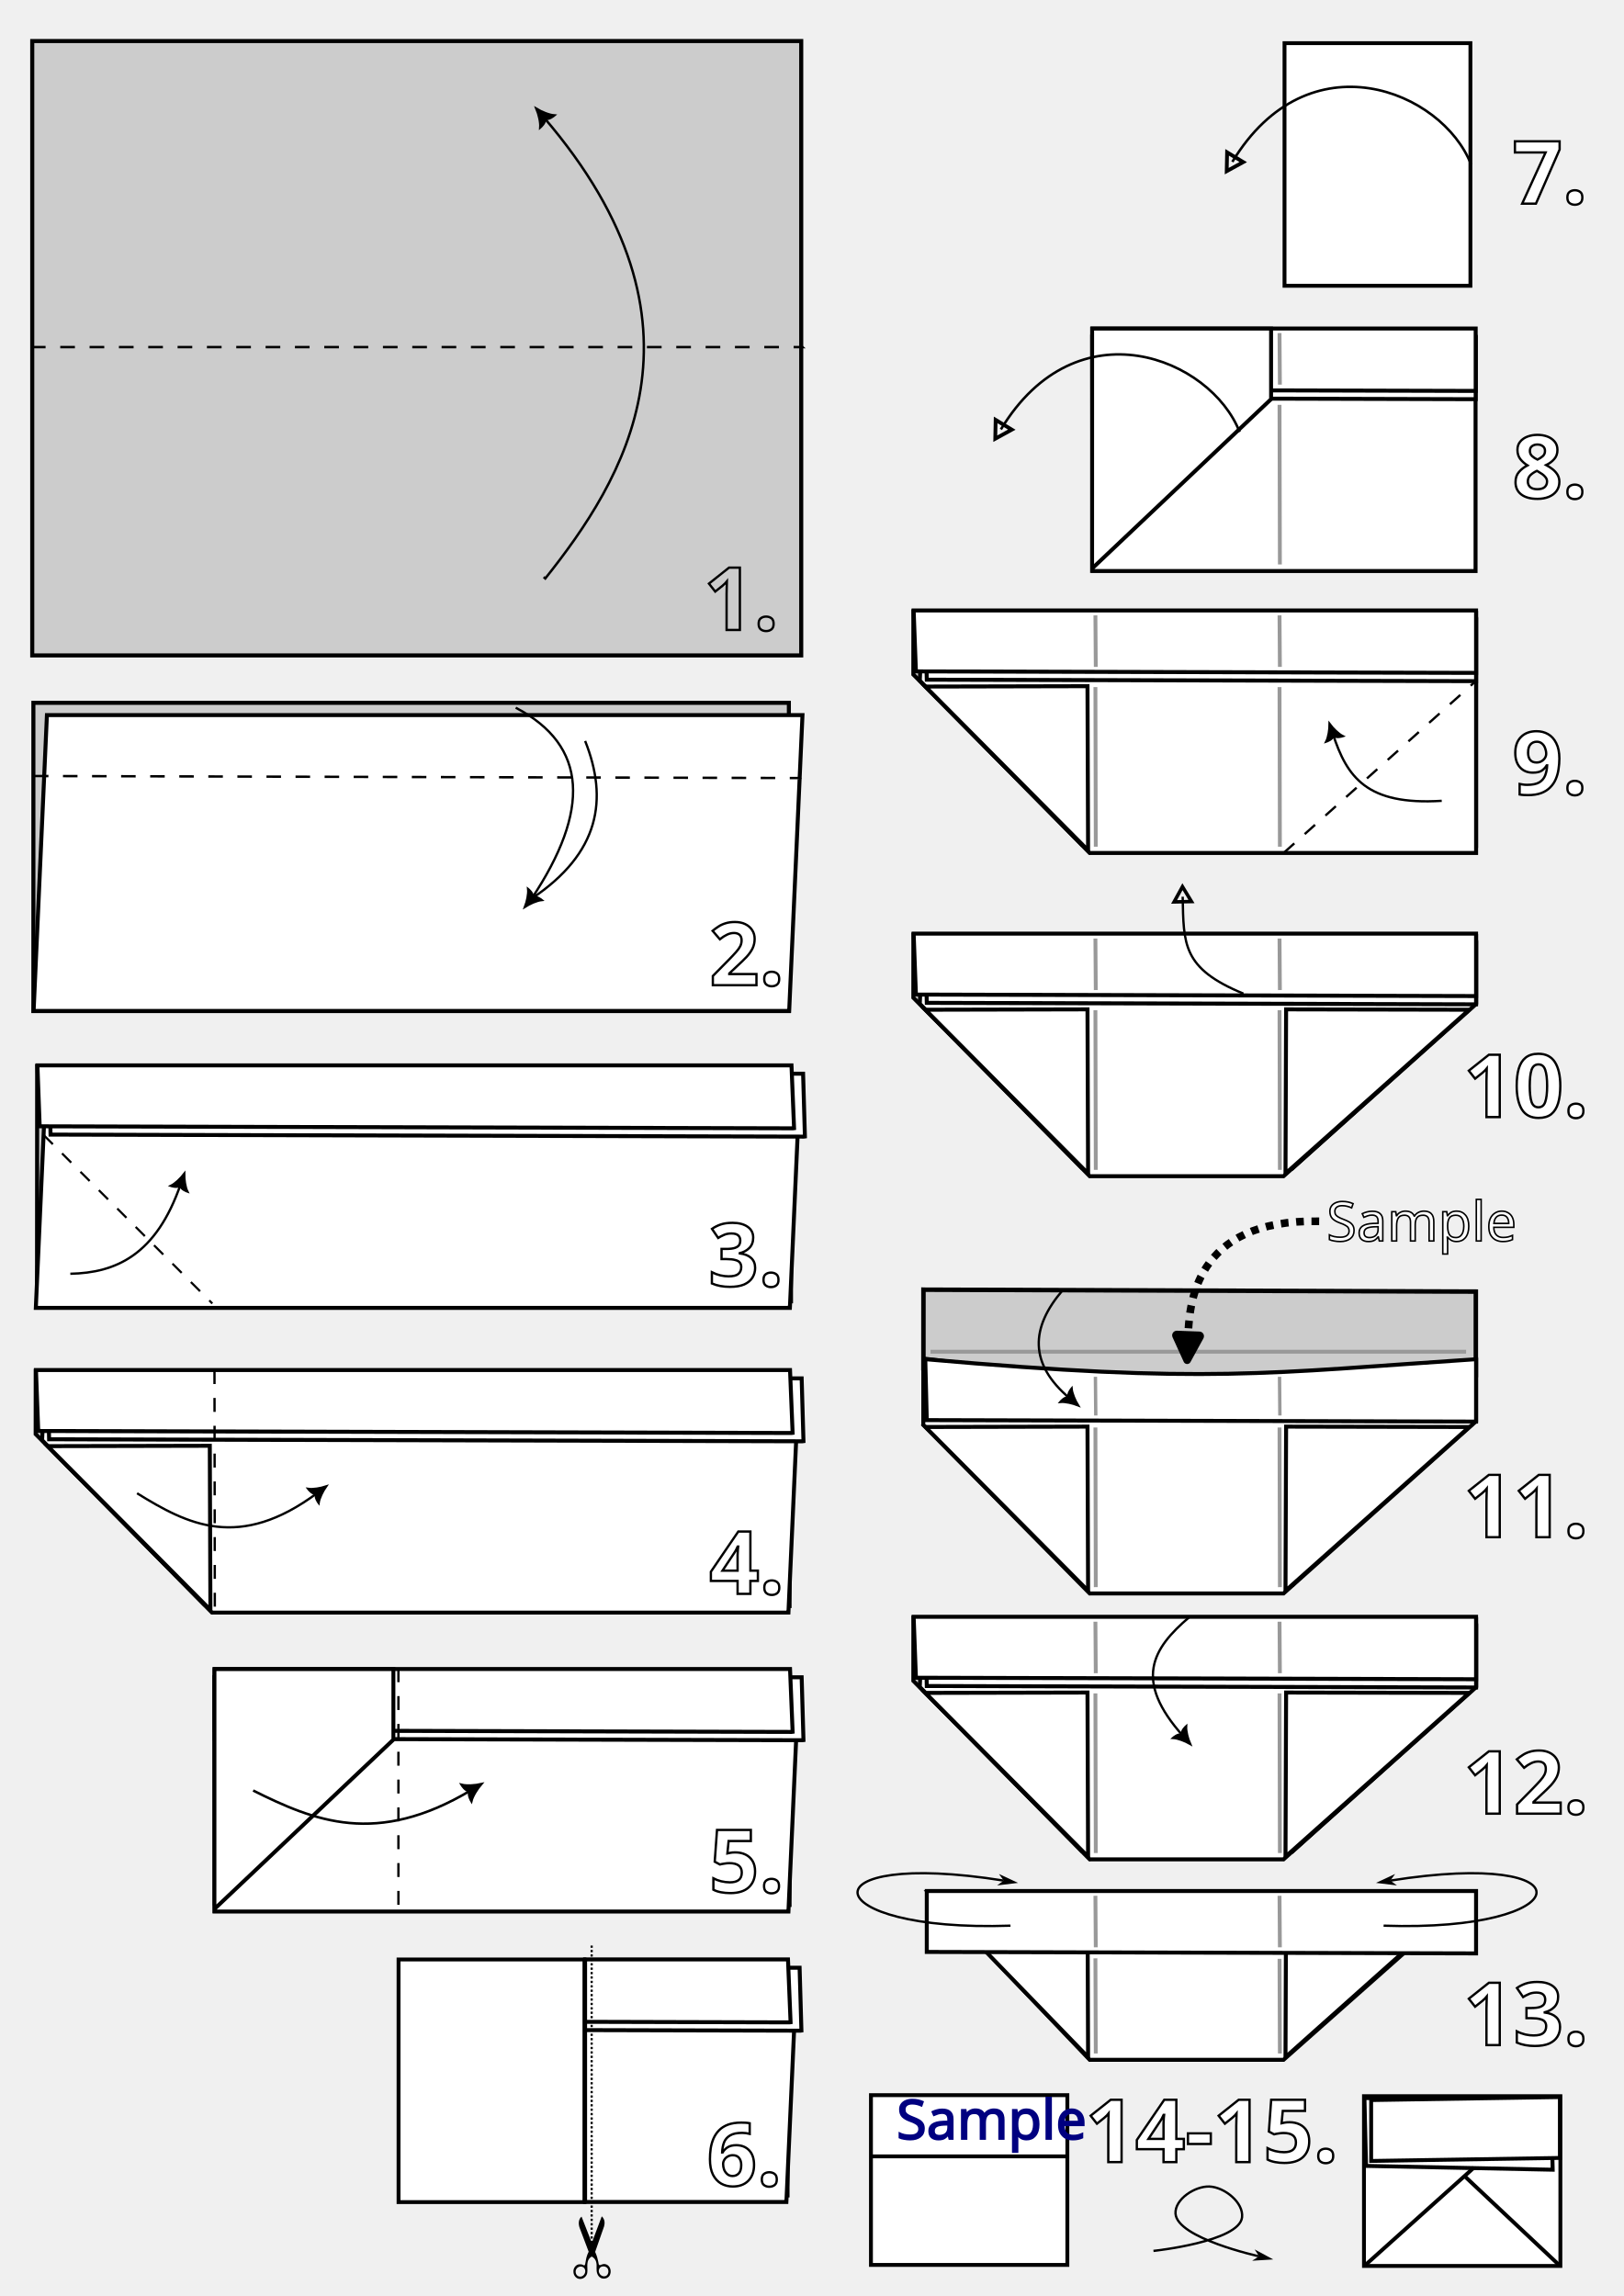
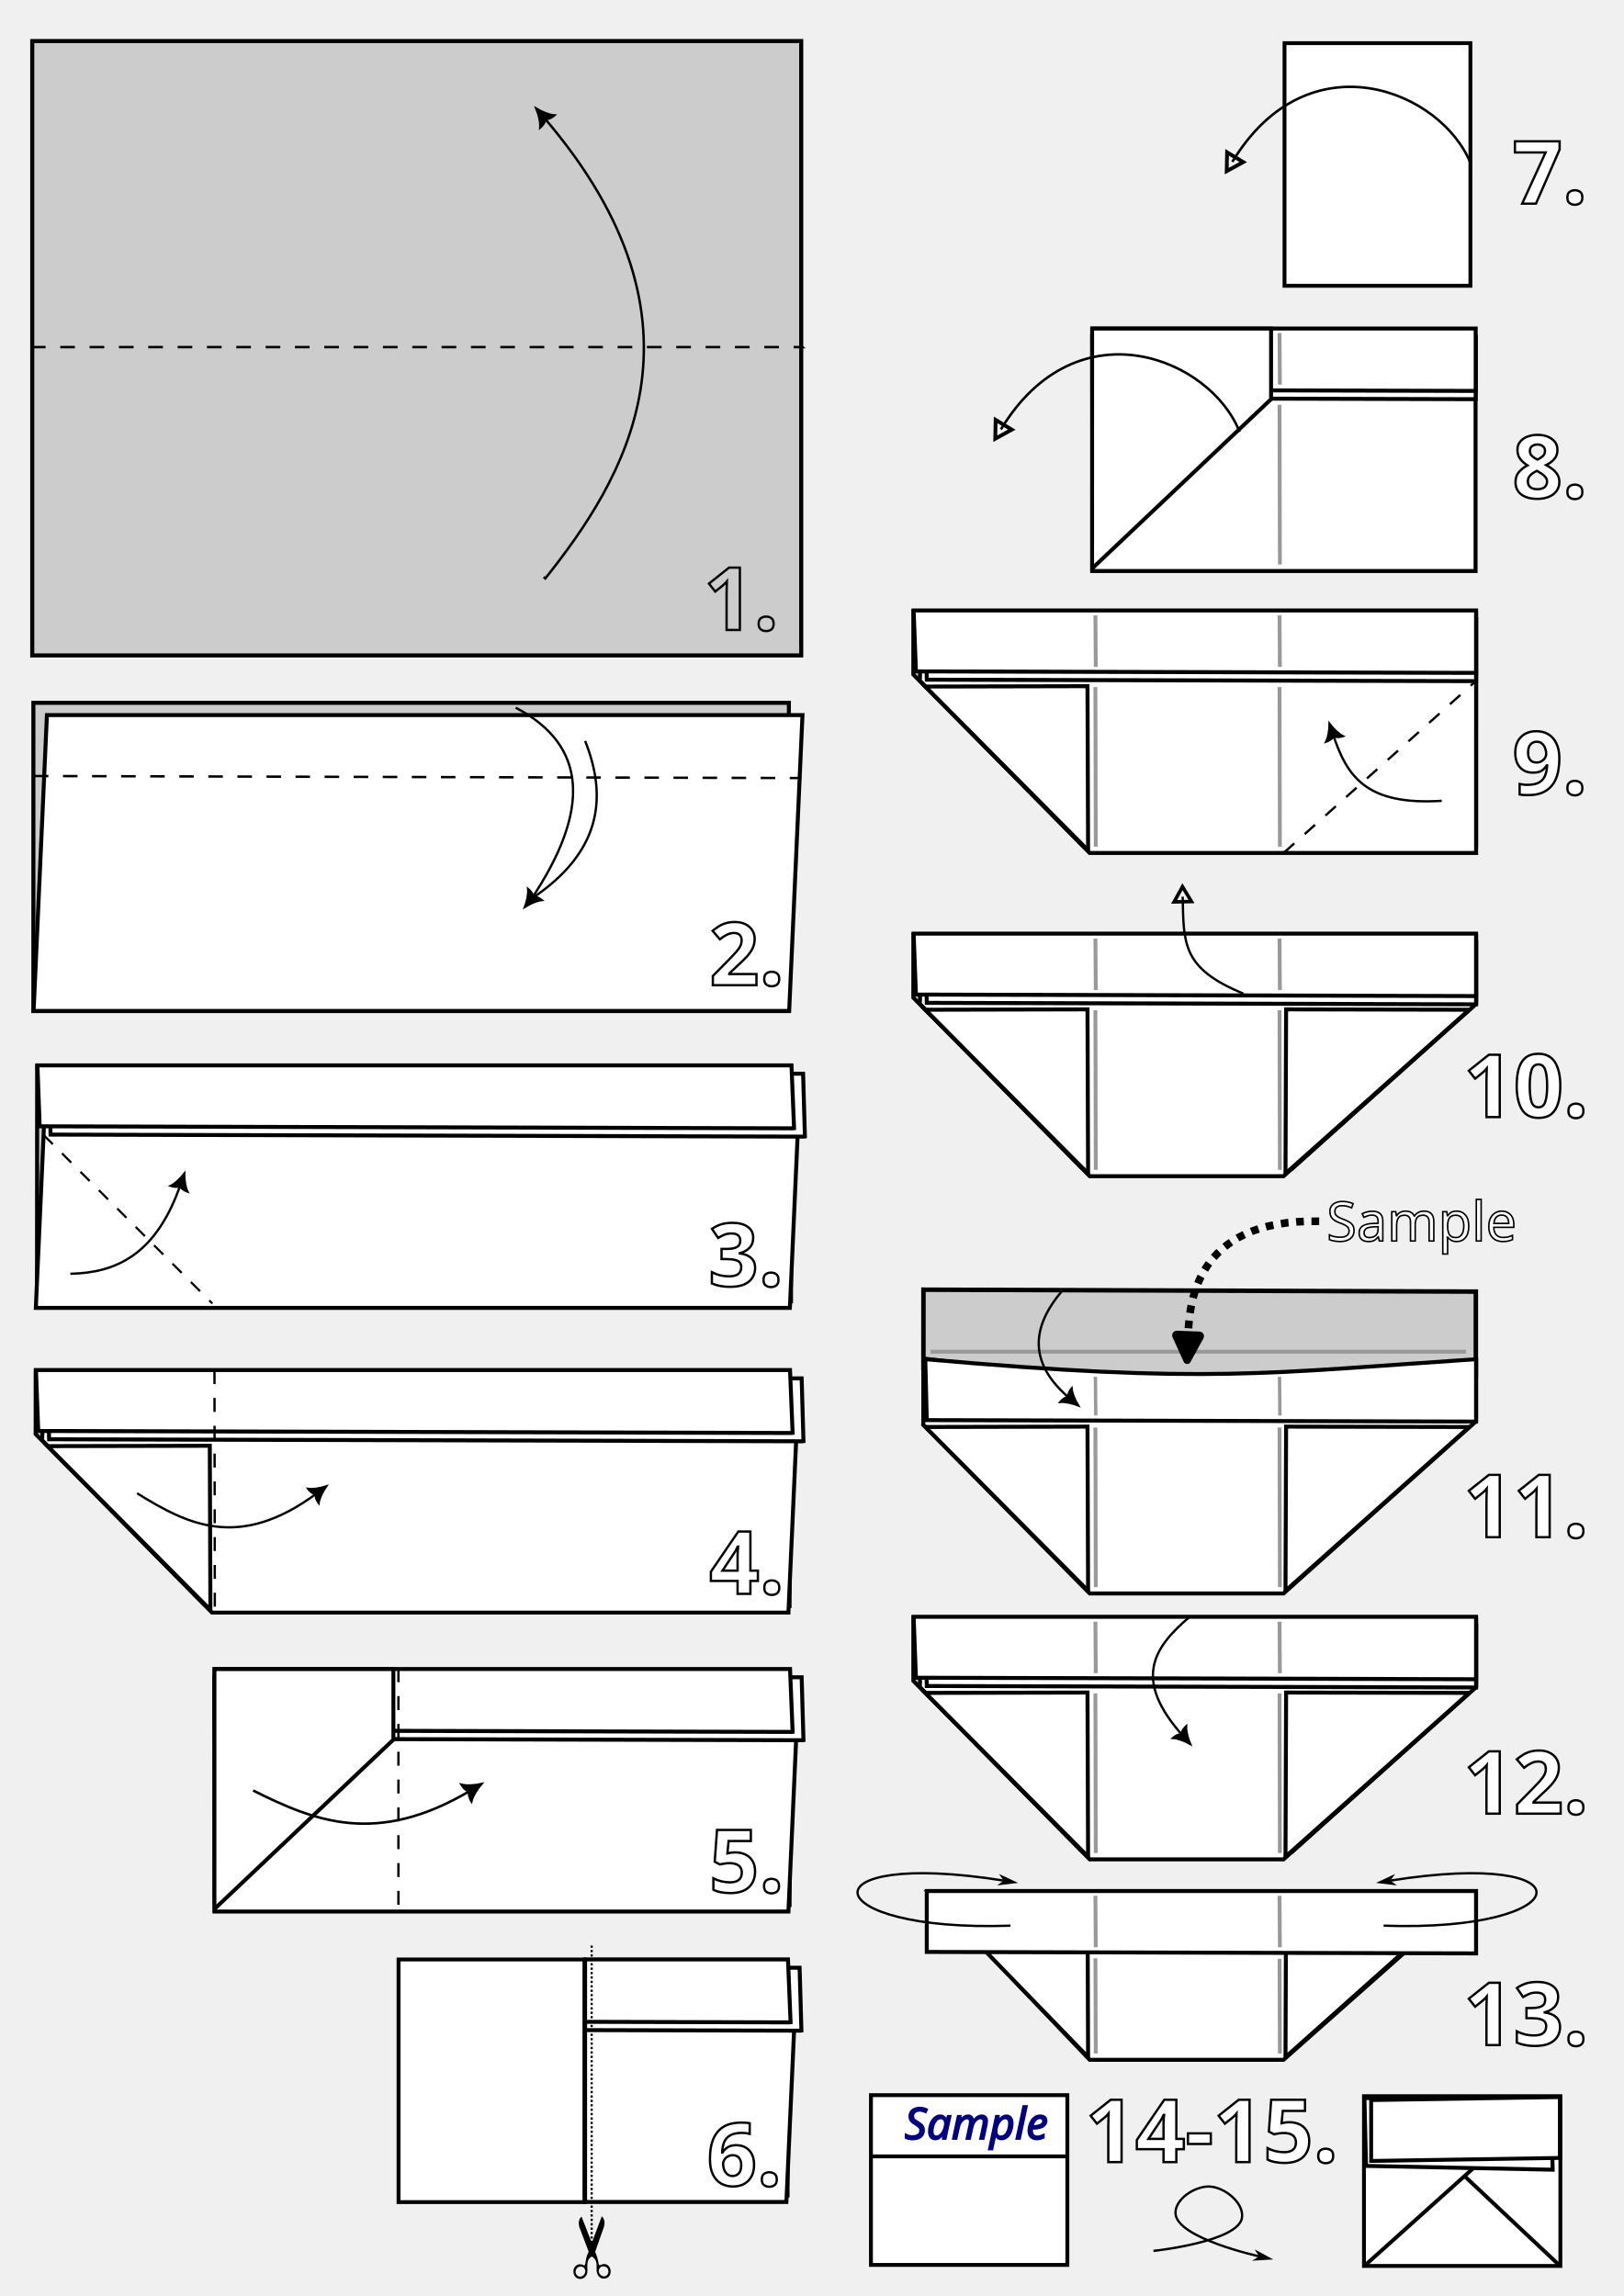
<svg xmlns="http://www.w3.org/2000/svg" width="210mm" height="297mm" viewBox="0 0 210 297" version="1.1" id="svg1" xml:space="preserve">
  <defs id="defs1">
    <marker style="overflow:visible" id="DartArrow" refX="0" refY="0" orient="auto-start-reverse" markerWidth="1" markerHeight="1" viewBox="0 0 1 1" preserveAspectRatio="xMidYMid">
      <path style="fill:context-stroke;fill-rule:evenodd;stroke:none" d="M 0,0 5,-5 -12.5,0 5,5 Z" transform="scale(-0.5)" id="path6" />
    </marker>
    <marker style="overflow:visible" id="RoundedArrow" refX="0" refY="0" orient="auto-start-reverse" markerWidth="0.7" markerHeight="0.7" viewBox="0 0 1 1" preserveAspectRatio="xMidYMid">
      <path transform="scale(0.7)" d="m -0.211,-4.106 6.422,3.211 a 1,1 90 0 1 0,1.789 L -0.211,4.106 A 1.236,1.236 31.717 0 1 -2,3 v -6 a 1.236,1.236 148.283 0 1 1.789,-1.106 z" style="fill:context-stroke;fill-rule:evenodd;stroke:none" id="path153" />
    </marker>
    <marker style="overflow:visible" id="ColoredTriangle" refX="0" refY="0" orient="auto-start-reverse" markerWidth="1.5" markerHeight="1.5" viewBox="0 0 1 1" preserveAspectRatio="xMidYMid">
      <path transform="scale(0.5)" style="fill:context-fill;fill-rule:evenodd;stroke:context-stroke;stroke-width:2" d="M 5.77,0 -2.88,5 V -5 Z" id="path5" />
    </marker>
    <marker style="overflow:visible" id="marker37" refX="0" refY="0" orient="129.00" markerWidth="1.5" markerHeight="1.5" viewBox="0 0 1 1" preserveAspectRatio="xMidYMid">
      <path transform="scale(0.5)" style="fill:context-stroke;fill-rule:evenodd;stroke:context-stroke;stroke-width:1pt" d="m 6,0 c -3,1 -7,3 -9,5 0,0 0,-4 2,-5 -2,-1 -2,-5 -2,-5 2,2 6,4 9,5 z" id="path37" />
    </marker>
    <marker style="overflow:visible" id="ArrowTriangleStylized" refX="0" refY="0" orient="auto-start-reverse" markerWidth="1.5" markerHeight="1.5" viewBox="0 0 1 1" preserveAspectRatio="xMidYMid">
      <path transform="scale(0.5)" style="fill:context-stroke;fill-rule:evenodd;stroke:context-stroke;stroke-width:1pt" d="m 6,0 c -3,1 -7,3 -9,5 0,0 0,-4 2,-5 -2,-1 -2,-5 -2,-5 2,2 6,4 9,5 z" id="path4" />
    </marker>
    <linearGradient id="swatch1">
      <stop style="stop-color:#000000;stop-opacity:1;" offset="0" id="stop1" />
    </linearGradient>
    <marker refX="0" refY="0" orient="auto" id="Scissors" style="overflow:visible">
      <path d="M 9.09,-3.606 C 8.12,-4.777 6.37,-4.736 5.062,-4.233 l -8.212,3.078 c -2.388,-1.307 -4.748,-0.933 -4.748,-1.569 0,-0.497 0.457,-0.388 0.388,-1.683 -0.066,-1.243 -1.364,-2.163 -2.59,-2.082 -1.227,-0.007 -2.499,0.933 -2.51,2.23 -0.091,1.306 1.007,2.52 2.307,2.605 1.522,0.227 4.218,-0.696 5.483,1.571 -0.942,1.738 -2.614,1.743 -4.126,1.656 -1.255,-0.072 -2.762,0.287 -3.361,1.521 -0.578,1.182 -0.011,2.865 1.317,3.226 1.34,0.492 3.181,-0.13 3.499,-1.671 0.246,-1.188 -0.595,-1.746 -0.273,-2.177 0.244,-0.325 1.791,-0.137 4.547,-1.375 L 5.676,4.233 C 6.8,4.547 8.173,4.536 9.168,3.431 L -0.052,-0.054 9.09,-3.606 z m -18.308,-1.901 c 1.295,0.723 1.189,2.684 -0.156,3.063 -1.217,0.424 -2.771,-0.759 -2.383,-2.077 0.227,-1.082 1.653,-1.481 2.54,-0.986 z m 0.056,8.017 c 1.351,0.499 1.121,2.784 -0.252,3.092 -0.911,0.316 -2.214,-0.139 -2.306,-1.212 -0.178,-1.305 1.356,-2.484 2.558,-1.879 z" id="schere" style="marker-start:none" />
    </marker>
  </defs>
  <g id="layer1">
    <g id="g1">
      <rect style="fill:#cccccc;fill-opacity:1;stroke:#000000;stroke-width:0.527;stroke-dasharray:none;stroke-opacity:1" id="rect1" width="99.455" height="79.473" x="4.17" y="5.309" />
      <path style="fill:none;stroke:#000000;stroke-width:0.316;stroke-dasharray:1.897, 1.897;stroke-dashoffset:0" d="M 3.998,44.901 H 103.79 l -0.208,-0.187" id="path8" />
      <path style="fill:none;stroke:#000000;stroke-width:0.316;stroke-dasharray:none;stroke-dashoffset:0;marker-start:url(#ArrowTriangleStylized)" d="m 70.318,15.164 c 23.14,26.95 10.189,47.091 0.208,59.661 l -0.208,-0.187" id="path9" />
      <text xml:space="preserve" style="font-style:normal;font-variant:normal;font-weight:bold;font-stretch:normal;font-size:11.289px;line-height:0;font-family:'Century Gothic';-inkscape-font-specification:'Century Gothic Bold';fill:none;stroke:#000000;stroke-width:0.3;stroke-dasharray:none;stroke-dashoffset:0" x="91.02" y="81.492" id="text208">
        <tspan id="tspan208" style="font-style:normal;font-variant:normal;font-weight:bold;font-stretch:normal;font-size:11.289px;font-family:'Century Gothic';-inkscape-font-specification:'Century Gothic Bold';stroke-width:0.3;stroke-dasharray:none;fill:none" x="91.02" y="81.492">1.</tspan>
      </text>
    </g>
    <g id="g2">
      <path id="path13" style="fill:#cccccc;fill-opacity:1;stroke:#000000;stroke-width:0.523;stroke-dasharray:none;stroke-opacity:1" d="M 4.317,90.915 V 130.787 H 102.027 V 90.915 Z" />
      <path id="path12" style="fill:#ffffff;fill-opacity:1;stroke:#000000;stroke-width:0.514;stroke-dasharray:none;stroke-opacity:1" d="M 4.348,130.772 H 102.067 l 0.007,-0.144 -0.04,-0.037 0.045,-0.079 1.709,-38.01 H 6.069 Z" />
      <path style="fill:#ffffff;stroke:#000000;stroke-width:0.313;stroke-dasharray:1.88, 1.88;stroke-dashoffset:0" d="m 4.384,100.381 98.933,0.264 0.289,0.132" id="path14" />
      <path style="fill:none;stroke:#000000;stroke-width:0.3;stroke-dasharray:none;stroke-dashoffset:0;marker-mid:url(#marker37)" d="m 66.7,91.545 c 9.377,4.909 9.641,13.302 2.058,24.696 8.835,-5.904 9.909,-12.871 6.922,-20.393" id="path36" />
      <text xml:space="preserve" style="font-style:normal;font-variant:normal;font-weight:bold;font-stretch:normal;font-size:11.289px;line-height:0;font-family:'Century Gothic';-inkscape-font-specification:'Century Gothic Bold';fill:#ffffff;stroke:#000000;stroke-width:0.3;stroke-dasharray:none;stroke-dashoffset:0" x="91.742" y="127.439" id="text209">
        <tspan id="tspan209" style="stroke-width:0.3;fill:#ffffff" x="91.742" y="127.439">2.</tspan>
      </text>
    </g>
    <g id="g3">
      <path id="path26" style="fill:#cccccc;fill-opacity:1;stroke:#000000;stroke-width:0.522;stroke-dasharray:none;stroke-opacity:1" d="m 4.806,137.931 -0.018,30.403 H 102.304 V 138.193 L 4.854,137.932 Z" />
      <path id="path30" style="fill:#ffffff;fill-opacity:1;stroke:#000000;stroke-width:0.514;stroke-dasharray:none;stroke-opacity:1" d="m 5.997,138.802 -1.364,30.384 H 102.159 l 0.007,-0.144 -0.04,-0.037 0.045,-0.08 1.338,-29.816 -0.102,-0.047 z" />
      <path id="path31" style="fill:#ffffff;fill-opacity:1;stroke:#000000;stroke-width:0.514;stroke-dasharray:none;stroke-opacity:1" d="m 6.538,146.767 97.427,0.261 0.137,-0.019 -0.234,-8.123 H 6.342 Z" />
      <path id="path34" style="fill:#ffffff;fill-opacity:1;stroke:#000000;stroke-width:0.514;stroke-dasharray:none;stroke-opacity:1" d="m 5.133,145.693 97.43,0.261 0.137,-0.019 -0.334,-8.123 H 4.84 Z" />
      <path style="fill:none;stroke:#000000;stroke-width:0.28;stroke-dasharray:1.682, 1.682;stroke-dashoffset:0" d="M 5.644,146.825 27.459,168.61" id="path38" />
      <path style="fill:none;stroke:#000000;stroke-width:0.3;stroke-dasharray:none;stroke-dashoffset:0;marker-end:url(#ArrowTriangleStylized)" d="M 9.096,164.768 C 14.98,164.649 20.216,162.357 23.384,153.126" id="path39" />
      <text xml:space="preserve" style="font-style:normal;font-variant:normal;font-weight:bold;font-stretch:normal;font-size:11.289px;line-height:0;font-family:'Century Gothic';-inkscape-font-specification:'Century Gothic Bold';fill:#ffffff;stroke:#000000;stroke-width:0.3;stroke-dasharray:none;stroke-dashoffset:0" x="91.648" y="166.354" id="text210">
        <tspan id="tspan210" style="stroke-width:0.3;fill:#ffffff" x="91.648" y="166.354">3.</tspan>
      </text>
    </g>
    <g id="g4">
      <path id="path47" style="fill:#cccccc;fill-opacity:1;stroke:#000000;stroke-width:0.522;stroke-dasharray:none;stroke-opacity:1" d="m 4.619,177.343 -0.005,8.167 21.815,22.038 75.688,0.198 V 177.604 L 4.667,177.344 Z" />
      <path id="path48" style="fill:#ffffff;fill-opacity:1;stroke:#000000;stroke-width:0.514;stroke-dasharray:none;stroke-opacity:1" d="m 5.809,178.213 -0.361,8.028 0.041,0.095 21.928,22.261 h 74.554 l 0.007,-0.144 -0.04,-0.037 0.045,-0.08 1.338,-29.816 -0.102,-0.047 z" />
      <path id="path49" style="fill:#ffffff;fill-opacity:1;stroke:#000000;stroke-width:0.514;stroke-dasharray:none;stroke-opacity:1" d="m 6.351,186.178 97.427,0.261 0.137,-0.019 -0.234,-8.123 H 6.155 Z" />
      <path id="path50" style="fill:#ffffff;fill-opacity:1;stroke:#000000;stroke-width:0.514;stroke-dasharray:none;stroke-opacity:1" d="m 4.945,185.105 97.43,0.261 0.137,-0.019 -0.334,-8.123 H 4.653 Z" />
      <path id="path51" style="fill:#ffffff;fill-opacity:1;stroke:#000000;stroke-width:0.514;stroke-dasharray:none;stroke-opacity:1" d="m 6.173,187.067 21.04,21.186 -0.079,-21.233 z" />
      <path style="fill:none;stroke:#000000;stroke-width:0.3;stroke-dasharray:1.8, 1.8;stroke-dashoffset:0" d="m 27.739,177.232 0.047,31.431" id="path52" />
      <path style="fill:none;stroke:#000000;stroke-width:0.3;stroke-dasharray:none;stroke-dashoffset:0;marker-end:url(#ArrowTriangleStylized)" d="m 17.728,193.163 c 6.521,4.035 13.195,7.499 23.349,-0.066" id="path53" />
      <text xml:space="preserve" style="font-style:normal;font-variant:normal;font-weight:bold;font-stretch:normal;font-size:11.289px;line-height:0;font-family:'Century Gothic';-inkscape-font-specification:'Century Gothic Bold';fill:#ffffff;stroke:#000000;stroke-width:0.3;stroke-dasharray:none;stroke-dashoffset:0" x="91.753" y="206.172" id="text211">
        <tspan id="tspan211" style="stroke-width:0.3;fill:#ffffff" x="91.753" y="206.172">4.</tspan>
      </text>
    </g>
    <g id="g5">
      <path id="path62" style="fill:#cccccc;fill-opacity:1;stroke:#000000;stroke-width:0.522;stroke-dasharray:none;stroke-opacity:1" d="m 27.783,216.074 v 30.145 l 74.334,0.195 v -30.141 z" />
      <path id="path61" style="fill:#ffffff;fill-opacity:1;stroke:#000000;stroke-width:0.514;stroke-dasharray:none;stroke-opacity:1" d="m 27.743,216.94 0.039,30.325 h 74.189 l 0.007,-0.144 -0.04,-0.037 0.045,-0.08 1.338,-29.816 -0.102,-0.047 z" />
      <path id="path64" style="fill:#ffffff;fill-opacity:1;stroke:#000000;stroke-width:0.514;stroke-dasharray:none;stroke-opacity:1" d="m 27.783,216.966 v 7.939 l 75.995,0.204 0.137,-0.019 -0.234,-8.123 z" />
      <path id="path63" style="fill:#ffffff;fill-opacity:1;stroke:#000000;stroke-width:0.514;stroke-dasharray:none;stroke-opacity:1" d="m 27.783,215.892 v 7.943 l 74.593,0.199 0.137,-0.019 -0.334,-8.123 z" />
      <path id="path55" style="fill:#ffffff;fill-opacity:1;stroke:#000000;stroke-width:0.507;stroke-dasharray:none;stroke-opacity:1" d="m 27.736,215.904 h 23.144 v 9.128 l -23.149,21.91 z" />
      <path style="fill:none;stroke:#000000;stroke-width:0.3;stroke-dasharray:1.8, 1.8;stroke-dashoffset:0" d="m 51.529,215.799 v 31.485" id="path65" />
      <path style="fill:none;stroke:#000000;stroke-width:0.325;stroke-dasharray:none;stroke-dashoffset:0;marker-end:url(#ArrowTriangleStylized)" d="m 32.74,231.613 c 7.883,3.926 15.952,7.297 28.226,-0.064" id="path60" />
      <text xml:space="preserve" style="font-style:normal;font-variant:normal;font-weight:bold;font-stretch:normal;font-size:11.289px;line-height:0;font-family:'Century Gothic';-inkscape-font-specification:'Century Gothic Bold';fill:#ffffff;stroke:#000000;stroke-width:0.3;stroke-dasharray:none;stroke-dashoffset:0" x="91.72" y="244.776" id="text212">
        <tspan id="tspan212" style="stroke-width:0.3;fill:#ffffff" x="91.72" y="244.776">5.</tspan>
      </text>
    </g>
    <g id="g6">
      <path id="path74" style="fill:#cccccc;fill-opacity:1;stroke:#000000;stroke-width:0.522;stroke-dasharray:none;stroke-opacity:1" d="m 75.672,253.774 v 30.143 l 26.18,0.069 v -30.141 z" />
      <path id="path73" style="fill:#ffffff;fill-opacity:1;stroke:#000000;stroke-width:0.514;stroke-dasharray:none;stroke-opacity:1" d="m 75.672,254.64 v 30.196 h 26.035 l 0.007,-0.144 -0.04,-0.037 0.045,-0.08 1.338,-29.816 -0.102,-0.047 z" />
      <path id="path76" style="fill:#ffffff;fill-opacity:1;stroke:#000000;stroke-width:0.514;stroke-dasharray:none;stroke-opacity:1" d="m 75.672,254.537 v 8.068 l 27.841,0.074 0.137,-0.019 -0.234,-8.123 z" />
      <path id="path75" style="fill:#ffffff;fill-opacity:1;stroke:#000000;stroke-width:0.514;stroke-dasharray:none;stroke-opacity:1" d="m 75.672,253.463 v 8.071 l 26.439,0.071 0.137,-0.019 -0.334,-8.123 z" />
      <rect style="fill:#ffffff;stroke:#000000;stroke-width:0.499;stroke-dasharray:none;stroke-dashoffset:0" id="rect76" width="24.042" height="31.386" x="51.545" y="253.468" />
      <path d="m 75.212,286.732 c -0.434,0.361 -0.417,1.011 -0.228,1.496 l 1.152,3.046 c -0.483,0.888 -0.341,1.764 -0.577,1.765 -0.185,0.002 -0.145,-0.169 -0.625,-0.142 -0.462,0.026 -0.802,0.509 -0.77,0.964 -0.004,0.456 0.349,0.927 0.831,0.93 0.485,0.033 0.934,-0.377 0.965,-0.859 0.083,-0.566 -0.263,-1.566 0.577,-2.038 0.646,0.348 0.65,0.969 0.619,1.53 -0.025,0.466 0.11,1.025 0.568,1.246 0.44,0.213 1.064,0.003 1.197,-0.492 0.181,-0.498 -0.052,-1.181 -0.624,-1.298 -0.441,-0.09 -0.648,0.223 -0.808,0.104 -0.121,-0.09 -0.053,-0.665 -0.515,-1.687 l 1.154,-3.305 c 0.115,-0.418 0.11,-0.927 -0.301,-1.296 l -1.284,3.427 -1.329,-3.39 z m -0.686,6.8 c 0.267,-0.481 0.995,-0.444 1.138,0.055 0.159,0.451 -0.279,1.03 -0.769,0.887 -0.402,-0.083 -0.552,-0.612 -0.369,-0.942 z m 2.977,-0.029 c 0.184,-0.502 1.033,-0.419 1.148,0.09 0.118,0.338 -0.049,0.822 -0.448,0.857 -0.484,0.068 -0.924,-0.501 -0.701,-0.948 z" id="path4599" style="stroke-width:0.371;marker-start:none" />
      <path style="fill:none;stroke:#000000;stroke-width:0.285;stroke-dasharray:0.285, 0.285;stroke-dashoffset:0" d="m 76.522,251.669 v 38.54" id="path77" />
      <text xml:space="preserve" style="font-style:normal;font-variant:normal;font-weight:bold;font-stretch:normal;font-size:11.289px;line-height:0;font-family:'Century Gothic';-inkscape-font-specification:'Century Gothic Bold';fill:#ffffff;stroke:#000000;stroke-width:0.3;stroke-dasharray:none;stroke-dashoffset:0" x="91.428" y="282.723" id="text213">
        <tspan id="tspan213" style="stroke-width:0.3;fill:#ffffff" x="91.428" y="282.723">6.</tspan>
      </text>
    </g>
    <g id="g8">
      <path id="path98" style="fill:#ffffff;fill-opacity:1;stroke:#000000;stroke-width:0.514;stroke-dasharray:none;stroke-opacity:1" d="m 190.84,43.674 -49.583,-0.133 0.039,30.325 h 49.544 z" />
      <path id="path99" style="fill:#ffffff;fill-opacity:1;stroke:#000000;stroke-width:0.514;stroke-dasharray:none;stroke-opacity:1" d="M 190.856,43.566 H 141.297 v 7.939 l 49.559,0.133 z" />
      <path id="path100" style="fill:#ffffff;fill-opacity:1;stroke:#000000;stroke-width:0.514;stroke-dasharray:none;stroke-opacity:1" d="M 190.856,42.493 H 141.297 v 7.943 l 49.559,0.132 z" />
      <path id="path101" style="fill:#ffffff;fill-opacity:1;stroke:#000000;stroke-width:0.507;stroke-dasharray:none;stroke-opacity:1" d="m 141.25,42.505 h 23.144 v 9.128 l -23.149,21.91 z" />
      <path style="fill:#666666;stroke:#999999;stroke-width:0.5;stroke-dasharray:none;stroke-dashoffset:0" d="m 165.486,52.364 0.047,20.649" id="path112" />
      <path style="fill:#666666;stroke:#999999;stroke-width:0.5;stroke-dasharray:none;stroke-dashoffset:0" d="m 165.486,43.088 0.047,6.664" id="path113" />
      <path style="fill:none;stroke:#000000;stroke-width:0.325;stroke-dasharray:none;stroke-dashoffset:0;marker-end:url(#ColoredTriangle)" d="m 160.322,55.876 c -3.727,-9.552 -21.04,-16.585 -30.872,-0.329" id="path114" />
      <text xml:space="preserve" style="font-style:normal;font-variant:normal;font-weight:bold;font-stretch:normal;font-size:11.289px;line-height:0;font-family:'Century Gothic';-inkscape-font-specification:'Century Gothic Bold';fill:#ffffff;stroke:#000000;stroke-width:0.3;stroke-dasharray:none;stroke-dashoffset:0" x="195.619" y="64.423" id="text215">
        <tspan id="tspan215" style="stroke-width:0.3;fill:#ffffff" x="195.619" y="64.423">8.</tspan>
      </text>
    </g>
    <g id="g9">
      <path id="path90" style="fill:#cccccc;fill-opacity:1;stroke:#000000;stroke-width:0.522;stroke-dasharray:none;stroke-opacity:1" d="m 190.906,79.281 -72.725,-0.195 -0.049,-0.001 -0.005,8.167 21.815,22.038 50.963,0.134 z" />
      <path id="path91" style="fill:#ffffff;fill-opacity:1;stroke:#000000;stroke-width:0.514;stroke-dasharray:none;stroke-opacity:1" d="m 190.911,80.147 -71.587,-0.191 -0.361,8.028 0.041,0.095 21.928,22.261 h 49.978 z" />
      <path id="path92" style="fill:#ffffff;fill-opacity:1;stroke:#000000;stroke-width:0.514;stroke-dasharray:none;stroke-opacity:1" d="m 190.906,80.04 h -71.237 l 0.196,7.881 71.041,0.19 z" />
      <path id="path93" style="fill:#ffffff;fill-opacity:1;stroke:#000000;stroke-width:0.514;stroke-dasharray:none;stroke-opacity:1" d="m 190.906,78.966 h -72.739 l 0.292,7.882 72.447,0.194 z" />
      <path id="path94" style="fill:#ffffff;fill-opacity:1;stroke:#000000;stroke-width:0.514;stroke-dasharray:none;stroke-opacity:1" d="m 119.688,88.809 21.04,21.186 -0.079,-21.233 z" />
      <path style="fill:#666666;stroke:#999999;stroke-width:0.5;stroke-dasharray:none;stroke-dashoffset:0" d="m 141.674,88.877 0.047,20.649" id="path95" />
      <path style="fill:#666666;stroke:#999999;stroke-width:0.5;stroke-dasharray:none;stroke-dashoffset:0" d="m 141.674,79.6 0.047,6.664" id="path109" />
      <path style="fill:#666666;stroke:#999999;stroke-width:0.5;stroke-dasharray:none;stroke-dashoffset:0" d="m 165.486,88.877 0.047,20.649" id="path110" />
      <path style="fill:#666666;stroke:#999999;stroke-width:0.5;stroke-dasharray:none;stroke-dashoffset:0" d="m 165.486,79.6 0.047,6.664" id="path111" />
      <path style="fill:none;stroke:#000000;stroke-width:0.3;stroke-dasharray:1.8, 1.8;stroke-dashoffset:0" d="M 166.058,110.294 190.813,88.156" id="path115" />
      <path style="fill:none;stroke:#000000;stroke-width:0.3;stroke-dasharray:none;stroke-dashoffset:0;marker-end:url(#ArrowTriangleStylized)" d="m 186.464,103.591 c -9.73,0.61 -12.248,-3.079 -14.078,-8.653" id="path116" />
      <text xml:space="preserve" style="font-style:normal;font-variant:normal;font-weight:bold;font-stretch:normal;font-size:11.289px;line-height:0;font-family:'Century Gothic';-inkscape-font-specification:'Century Gothic Bold';fill:#ffffff;stroke:#000000;stroke-width:0.3;stroke-dasharray:none;stroke-dashoffset:0" x="195.619" y="102.744" id="text216">
        <tspan id="tspan216" style="stroke-width:0.3;fill:#ffffff" x="195.619" y="102.744">9.</tspan>
      </text>
    </g>
    <g id="g10">
      <path id="path139" style="fill:#cccccc;fill-opacity:1;stroke:#000000;stroke-width:0.522;stroke-dasharray:none;stroke-opacity:1" d="m 118.133,120.89 -0.005,8.167 21.815,22.038 27.176,0.071 23.787,-21.398 v -8.682 l -72.725,-0.195 z" />
      <path id="path138" style="fill:#ffffff;fill-opacity:1;stroke:#000000;stroke-width:0.514;stroke-dasharray:none;stroke-opacity:1" d="m 119.324,121.761 -0.361,8.028 0.041,0.095 21.928,22.261 h 25.076 l 24.903,-22.27 v -7.923 z" />
      <path id="path129" style="fill:#ffffff;fill-opacity:1;stroke:#000000;stroke-width:0.514;stroke-dasharray:none;stroke-opacity:1" d="m 190.906,121.844 h -71.237 l 0.196,7.881 71.041,0.19 z" />
      <path id="path130" style="fill:#ffffff;fill-opacity:1;stroke:#000000;stroke-width:0.514;stroke-dasharray:none;stroke-opacity:1" d="m 190.906,120.77 h -72.739 l 0.292,7.882 72.447,0.194 z" />
      <path id="path131" style="fill:#ffffff;fill-opacity:1;stroke:#000000;stroke-width:0.514;stroke-dasharray:none;stroke-opacity:1" d="m 119.688,130.614 21.04,21.186 -0.079,-21.233 z" />
      <path style="fill:#666666;stroke:#999999;stroke-width:0.5;stroke-dasharray:none;stroke-dashoffset:0" d="m 141.674,130.681 0.047,20.649" id="path132" />
      <path style="fill:#666666;stroke:#999999;stroke-width:0.5;stroke-dasharray:none;stroke-dashoffset:0" d="m 141.674,121.405 0.047,6.664" id="path133" />
      <path style="fill:#666666;stroke:#999999;stroke-width:0.5;stroke-dasharray:none;stroke-dashoffset:0" d="m 165.486,130.681 0.047,20.649" id="path134" />
      <path style="fill:#666666;stroke:#999999;stroke-width:0.5;stroke-dasharray:none;stroke-dashoffset:0" d="m 165.486,121.405 0.047,6.664" id="path135" />
      <path id="path137" style="fill:#ffffff;fill-opacity:1;stroke:#000000;stroke-width:0.514;stroke-dasharray:none;stroke-opacity:1" d="m 190.011,130.614 -23.753,21.186 0.079,-21.233 z" />
      <path style="fill:none;stroke:#000000;stroke-width:0.3;stroke-dasharray:none;stroke-dashoffset:0;marker-end:url(#ColoredTriangle)" d="m 160.819,128.53 c -7.933,-3.258 -7.729,-6.427 -7.858,-12.535" id="path169" />
      <text xml:space="preserve" style="font-style:normal;font-variant:normal;font-weight:bold;font-stretch:normal;font-size:11.289px;line-height:0;font-family:'Century Gothic';-inkscape-font-specification:'Century Gothic Bold';fill:#ffffff;stroke:#000000;stroke-width:0.3;stroke-dasharray:none;stroke-dashoffset:0" x="189.296" y="144.497" id="text217">
        <tspan id="tspan217" style="stroke-width:0.3;fill:#ffffff" x="189.296" y="144.497">10.</tspan>
      </text>
    </g>
    <g id="g11">
      <path id="path140" style="fill:#cccccc;fill-opacity:1;stroke:#000000;stroke-width:0.582;stroke-dasharray:none;stroke-opacity:1" d="m 119.434,166.826 -0.005,10.327 21.416,27.868 26.348,-0.042 23.683,-26.926 v -10.979 l -71.395,-0.246 z" />
      <path id="path141" style="fill:#ffffff;fill-opacity:1;stroke:#000000;stroke-width:0.514;stroke-dasharray:none;stroke-opacity:1" d="m 119.414,175.736 v 8.572 l 21.518,21.812 h 25.076 l 24.903,-22.27 v -7.923 c -20.674,1.322 -39.924,3.777 -71.497,-0.191 z" />
      <path id="path142" style="fill:#ffffff;fill-opacity:1;stroke:#000000;stroke-width:0.514;stroke-dasharray:none;stroke-opacity:1" d="m 190.906,175.819 c -26.955,1.791 -34.643,3.231 -71.237,0 l 0.196,7.881 71.041,0.19 z" />
      <path id="path144" style="fill:#ffffff;fill-opacity:1;stroke:#000000;stroke-width:0.514;stroke-dasharray:none;stroke-opacity:1" d="m 119.688,184.589 21.04,21.186 -0.079,-21.233 z" />
      <path style="fill:#666666;stroke:#999999;stroke-width:0.5;stroke-dasharray:none;stroke-dashoffset:0" d="m 141.674,184.657 0.047,20.649" id="path145" />
      <path style="fill:#666666;stroke:#999999;stroke-width:0.436;stroke-dasharray:none;stroke-dashoffset:0" d="m 141.674,178.094 0.047,5.006" id="path146" />
      <path style="fill:#666666;stroke:#999999;stroke-width:0.5;stroke-dasharray:none;stroke-dashoffset:0" d="m 165.486,184.657 0.047,20.649" id="path147" />
      <path style="fill:#666666;stroke:#999999;stroke-width:0.436;stroke-dasharray:none;stroke-dashoffset:0" d="m 165.486,178.094 0.047,5.006" id="path148" />
      <path id="path149" style="fill:#ffffff;fill-opacity:1;stroke:#000000;stroke-width:0.514;stroke-dasharray:none;stroke-opacity:1" d="m 190.011,184.589 -23.753,21.186 0.079,-21.233 z" />
      <path style="fill:#666666;stroke:#999999;stroke-width:0.5;stroke-dasharray:none;stroke-dashoffset:0" d="m 120.346,174.851 h 69.27" id="path150" />
      <path style="fill:none;stroke:#000000;stroke-width:0.992;stroke-dasharray:0.992, 0.992;stroke-dashoffset:0;marker-end:url(#RoundedArrow)" d="m 170.61,157.981 c -16.35,-0.325 -16.811,10.965 -16.967,15.179" id="path151" />
      <text xml:space="preserve" style="font-size:7.056px;line-height:0;fill:#ffffff;stroke:#000000;stroke-width:0.2;stroke-dasharray:none;stroke-dashoffset:0" x="171.577" y="160.522" id="text159">
        <tspan id="tspan159" style="font-style:normal;font-variant:normal;font-weight:normal;font-stretch:normal;font-size:7.056px;line-height:0;font-family:'Century Gothic';-inkscape-font-specification:'Century Gothic';stroke-width:0.2;stroke-dasharray:none;fill:#ffffff" x="171.577" y="160.522">Sample</tspan>
      </text>
      <path style="fill:none;stroke:#000000;stroke-width:0.3;stroke-dasharray:none;stroke-dashoffset:0;marker-end:url(#ArrowTriangleStylized)" d="m 137.452,166.883 c -4.169,4.843 -4.414,9.541 0.935,14.032" id="path170" />
      <text xml:space="preserve" style="font-style:normal;font-variant:normal;font-weight:bold;font-stretch:normal;font-size:11.289px;line-height:0;font-family:'Century Gothic';-inkscape-font-specification:'Century Gothic Bold';fill:#ffffff;stroke:#000000;stroke-width:0.3;stroke-dasharray:none;stroke-dashoffset:0" x="189.296" y="198.843" id="text218">
        <tspan id="tspan218" style="stroke-width:0.3;fill:#ffffff" x="189.296" y="198.843">11.</tspan>
      </text>
    </g>
    <g id="g12">
      <path id="path159" style="fill:#cccccc;fill-opacity:1;stroke:#000000;stroke-width:0.522;stroke-dasharray:none;stroke-opacity:1" d="m 118.133,209.261 -0.005,8.167 21.815,22.038 27.176,0.071 23.787,-21.398 v -8.682 l -72.725,-0.195 z" />
      <path id="path160" style="fill:#ffffff;fill-opacity:1;stroke:#000000;stroke-width:0.514;stroke-dasharray:none;stroke-opacity:1" d="m 119.324,210.132 -0.361,8.028 0.041,0.095 21.928,22.261 h 25.076 l 24.903,-22.27 v -7.923 z" />
      <path id="path161" style="fill:#ffffff;fill-opacity:1;stroke:#000000;stroke-width:0.514;stroke-dasharray:none;stroke-opacity:1" d="m 190.906,210.215 h -71.237 l 0.196,7.881 71.041,0.19 z" />
      <path id="path162" style="fill:#ffffff;fill-opacity:1;stroke:#000000;stroke-width:0.514;stroke-dasharray:none;stroke-opacity:1" d="m 190.906,209.142 h -72.739 l 0.292,7.882 72.447,0.194 z" />
      <path id="path163" style="fill:#ffffff;fill-opacity:1;stroke:#000000;stroke-width:0.514;stroke-dasharray:none;stroke-opacity:1" d="m 119.688,218.985 21.04,21.186 -0.079,-21.233 z" />
      <path style="fill:#666666;stroke:#999999;stroke-width:0.5;stroke-dasharray:none;stroke-dashoffset:0" d="m 141.674,219.053 0.047,20.649" id="path164" />
      <path style="fill:#666666;stroke:#999999;stroke-width:0.5;stroke-dasharray:none;stroke-dashoffset:0" d="m 141.674,209.776 0.047,6.664" id="path165" />
      <path style="fill:#666666;stroke:#999999;stroke-width:0.5;stroke-dasharray:none;stroke-dashoffset:0" d="m 165.486,219.053 0.047,20.649" id="path166" />
      <path style="fill:#666666;stroke:#999999;stroke-width:0.5;stroke-dasharray:none;stroke-dashoffset:0" d="m 165.486,209.776 0.047,6.664" id="path167" />
      <path id="path168" style="fill:#ffffff;fill-opacity:1;stroke:#000000;stroke-width:0.514;stroke-dasharray:none;stroke-opacity:1" d="m 190.011,218.985 -23.753,21.186 0.079,-21.233 z" />
      <path style="fill:none;stroke:#000000;stroke-width:0.3;stroke-dasharray:none;stroke-dashoffset:0;marker-end:url(#ArrowTriangleStylized)" d="m 153.855,209.153 c -4.883,4.136 -7.26,8.228 -0.842,15.411" id="path200" />
      <text xml:space="preserve" style="font-style:normal;font-variant:normal;font-weight:bold;font-stretch:normal;font-size:11.289px;line-height:0;font-family:'Century Gothic';-inkscape-font-specification:'Century Gothic Bold';fill:#ffffff;stroke:#000000;stroke-width:0.3;stroke-dasharray:none;stroke-dashoffset:0" x="189.296" y="234.609" id="text219">
        <tspan id="tspan219" style="stroke-width:0.3;fill:#ffffff" x="189.296" y="234.609">12.</tspan>
      </text>
    </g>
    <g id="g13">
      <path id="path190" style="fill:#ffffff;fill-opacity:1;stroke:#000000;stroke-width:0.514;stroke-dasharray:none;stroke-opacity:1" d="m 120.276,244.776 20.656,21.669 h 25.076 l 24.435,-21.662 z" />
      <path id="path193" style="fill:#ffffff;fill-opacity:1;stroke:#000000;stroke-width:0.514;stroke-dasharray:none;stroke-opacity:1" d="m 120.062,244.774 20.666,21.326 -0.079,-21.233 z" />
      <path style="fill:#666666;stroke:#999999;stroke-width:0.5;stroke-dasharray:none;stroke-dashoffset:0" d="m 141.674,253.318 0.047,12.311" id="path194" />
      <path style="fill:#666666;stroke:#999999;stroke-width:0.5;stroke-dasharray:none;stroke-dashoffset:0" d="m 165.486,253.384 0.047,12.245" id="path196" />
      <path id="path198" style="fill:#ffffff;fill-opacity:1;stroke:#000000;stroke-width:0.514;stroke-dasharray:none;stroke-opacity:1" d="m 190.011,244.915 -23.753,21.186 0.079,-21.233 z" />
      <path id="path191" style="fill:#ffffff;fill-opacity:1;stroke:#000000;stroke-width:0.514;stroke-dasharray:none;stroke-opacity:1" d="m 190.906,244.612 h -71.041 v 7.881 l 71.041,0.19 z" />
      <path style="fill:#666666;stroke:#999999;stroke-width:0.5;stroke-dasharray:none;stroke-dashoffset:0" d="m 165.486,245.231 0.047,6.664" id="path197" />
      <path style="fill:#666666;stroke:#999999;stroke-width:0.5;stroke-dasharray:none;stroke-dashoffset:0" d="m 141.674,245.231 0.047,6.664" id="path195" />
      <path style="fill:none;stroke:#000000;stroke-width:0.3;stroke-dasharray:none;stroke-dashoffset:0;marker-end:url(#DartArrow)" d="m 178.947,249.096 c 25.398,0.876 27.027,-10.003 0.868,-5.83" id="path201" />
      <path style="fill:none;stroke:#000000;stroke-width:0.3;stroke-dasharray:none;stroke-dashoffset:0;marker-end:url(#DartArrow)" d="m 130.687,249.096 c -25.398,0.876 -27.027,-10.003 -0.868,-5.83" id="path202" />
      <text xml:space="preserve" style="font-style:normal;font-variant:normal;font-weight:bold;font-stretch:normal;font-size:11.289px;line-height:0;font-family:'Century Gothic';-inkscape-font-specification:'Century Gothic Bold';fill:#ffffff;stroke:#000000;stroke-width:0.3;stroke-dasharray:none;stroke-dashoffset:0" x="189.296" y="264.543" id="text220">
        <tspan id="tspan220" style="stroke-width:0.3;fill:#ffffff" x="189.296" y="264.543">13.</tspan>
      </text>
    </g>
    <g id="g14">
      <rect style="fill:#ffffff;stroke:#000000;stroke-width:0.5;stroke-dasharray:none;stroke-dashoffset:0" id="rect202" width="25.4" height="21.96" x="112.644" y="271.02" />
      <path style="fill:none;stroke:#000000;stroke-width:0.5;stroke-dasharray:none;stroke-dashoffset:0" d="m 112.646,278.938 h 25.301" id="path203" />
      <rect style="fill:#ffffff;stroke:#000000;stroke-width:0.5;stroke-dasharray:none;stroke-dashoffset:0" id="rect203" width="25.4" height="21.96" x="176.409" y="271.152" />
      <rect style="fill:none;stroke:#000000;stroke-width:0.512;stroke-dasharray:none;stroke-dashoffset:0" id="rect205" width="24.144" height="8.784" x="170.134" y="267.99" transform="matrix(0.9997914,0.0204256,0.02376265,0.9997176,0,0)" />
      <rect style="fill:#ffffff;stroke:#000000;stroke-width:0.5;stroke-dasharray:none;stroke-dashoffset:0" id="rect204" width="24.411" height="7.871" x="177.359" y="274.483" transform="matrix(0.9998731,-0.01593173,0,1,0,0)" />
      <path style="fill:#ffffff;stroke:#000000;stroke-width:0.5;stroke-dasharray:none;stroke-dashoffset:0" d="m 176.477,293.092 14.155,-12.7" id="path205" />
      <path style="fill:#ffffff;stroke:#000000;stroke-width:0.5;stroke-dasharray:none;stroke-dashoffset:0" d="m 189.442,281.517 12.237,11.509" id="path206" />
      <path style="fill:none;stroke:#000000;stroke-width:0.3;stroke-dasharray:none;stroke-dashoffset:0;marker-end:url(#DartArrow)" d="m 149.182,291.166 c 0,0 11.11,-1.174 11.459,-4.35 0.211,-1.918 -2.281,-3.895 -4.209,-3.976 -1.873,-0.078 -4.513,1.637 -4.397,3.508 0.199,3.192 10.804,5.519 10.804,5.519" id="path207" />
      <text xml:space="preserve" style="font-style:normal;font-variant:normal;font-weight:bold;font-stretch:normal;font-size:11.289px;line-height:0;font-family:'Century Gothic';-inkscape-font-specification:'Century Gothic Bold';fill:#ffffff;stroke:#000000;stroke-width:0.3;stroke-dasharray:none;stroke-dashoffset:0" x="140.386" y="279.682" id="text221">
-         <tspan id="tspan221" style="stroke-width:0.3;fill:#ffffff" x="140.386" y="279.682">14-15.</tspan>
-       </text>
-       <text xml:space="preserve" style="font-size:7.056px;line-height:0;fill:none;stroke:#000000;stroke-width:0.2;stroke-dasharray:none;stroke-dashoffset:0" x="115.959" y="276.697" id="text222">
-         <tspan id="tspan222" style="font-style:normal;font-variant:normal;font-weight:normal;font-stretch:normal;font-size:7.056px;line-height:0;font-family:'Vladimir Script';-inkscape-font-specification:'Vladimir Script';fill:#000080;stroke:#000080;stroke-width:0.2;stroke-dasharray:none" x="115.959" y="276.697">Sample</tspan>
+         <tspan id="tspan221" style="fill:#ffffff;stroke-width:0.3" x="140.386" y="279.682">14-15.</tspan>
+       </text>
+       <text xml:space="preserve" style="font-size:5.644px;line-height:0;fill:none;stroke:#000000;stroke-width:0.2;stroke-dasharray:none;stroke-dashoffset:0" x="117.006" y="276.697" id="text222">
+         <tspan id="tspan222" style="font-style:italic;font-variant:normal;font-weight:normal;font-stretch:normal;font-size:5.644px;line-height:0;font-family:Calibri;-inkscape-font-specification:'Calibri Italic';fill:#000080;stroke:#000080;stroke-width:0.2;stroke-dasharray:none" x="117.006" y="276.697">Sample</tspan>
      </text>
    </g>
    <g id="g7">
      <rect style="fill:#ffffff;stroke:#000000;stroke-width:0.499;stroke-dasharray:none;stroke-dashoffset:0" id="rect77" width="24.042" height="31.386" x="166.132" y="5.582" />
      <text xml:space="preserve" style="font-style:normal;font-variant:normal;font-weight:bold;font-stretch:normal;font-size:11.289px;line-height:0;font-family:'Century Gothic';-inkscape-font-specification:'Century Gothic Bold';fill:#ffffff;stroke:#000000;stroke-width:0.3;stroke-dasharray:none;stroke-dashoffset:0" x="195.619" y="26.347" id="text214">
        <tspan id="tspan214" style="stroke-width:0.3;fill:#ffffff" x="195.619" y="26.347">7.</tspan>
      </text>
      <path style="fill:none;stroke:#000000;stroke-width:0.325;stroke-dasharray:none;stroke-dashoffset:0;marker-end:url(#ColoredTriangle)" d="m 190.256,21.265 c -3.727,-9.552 -21.04,-16.585 -30.872,-0.329" id="path72" />
    </g>
  </g>
</svg>
